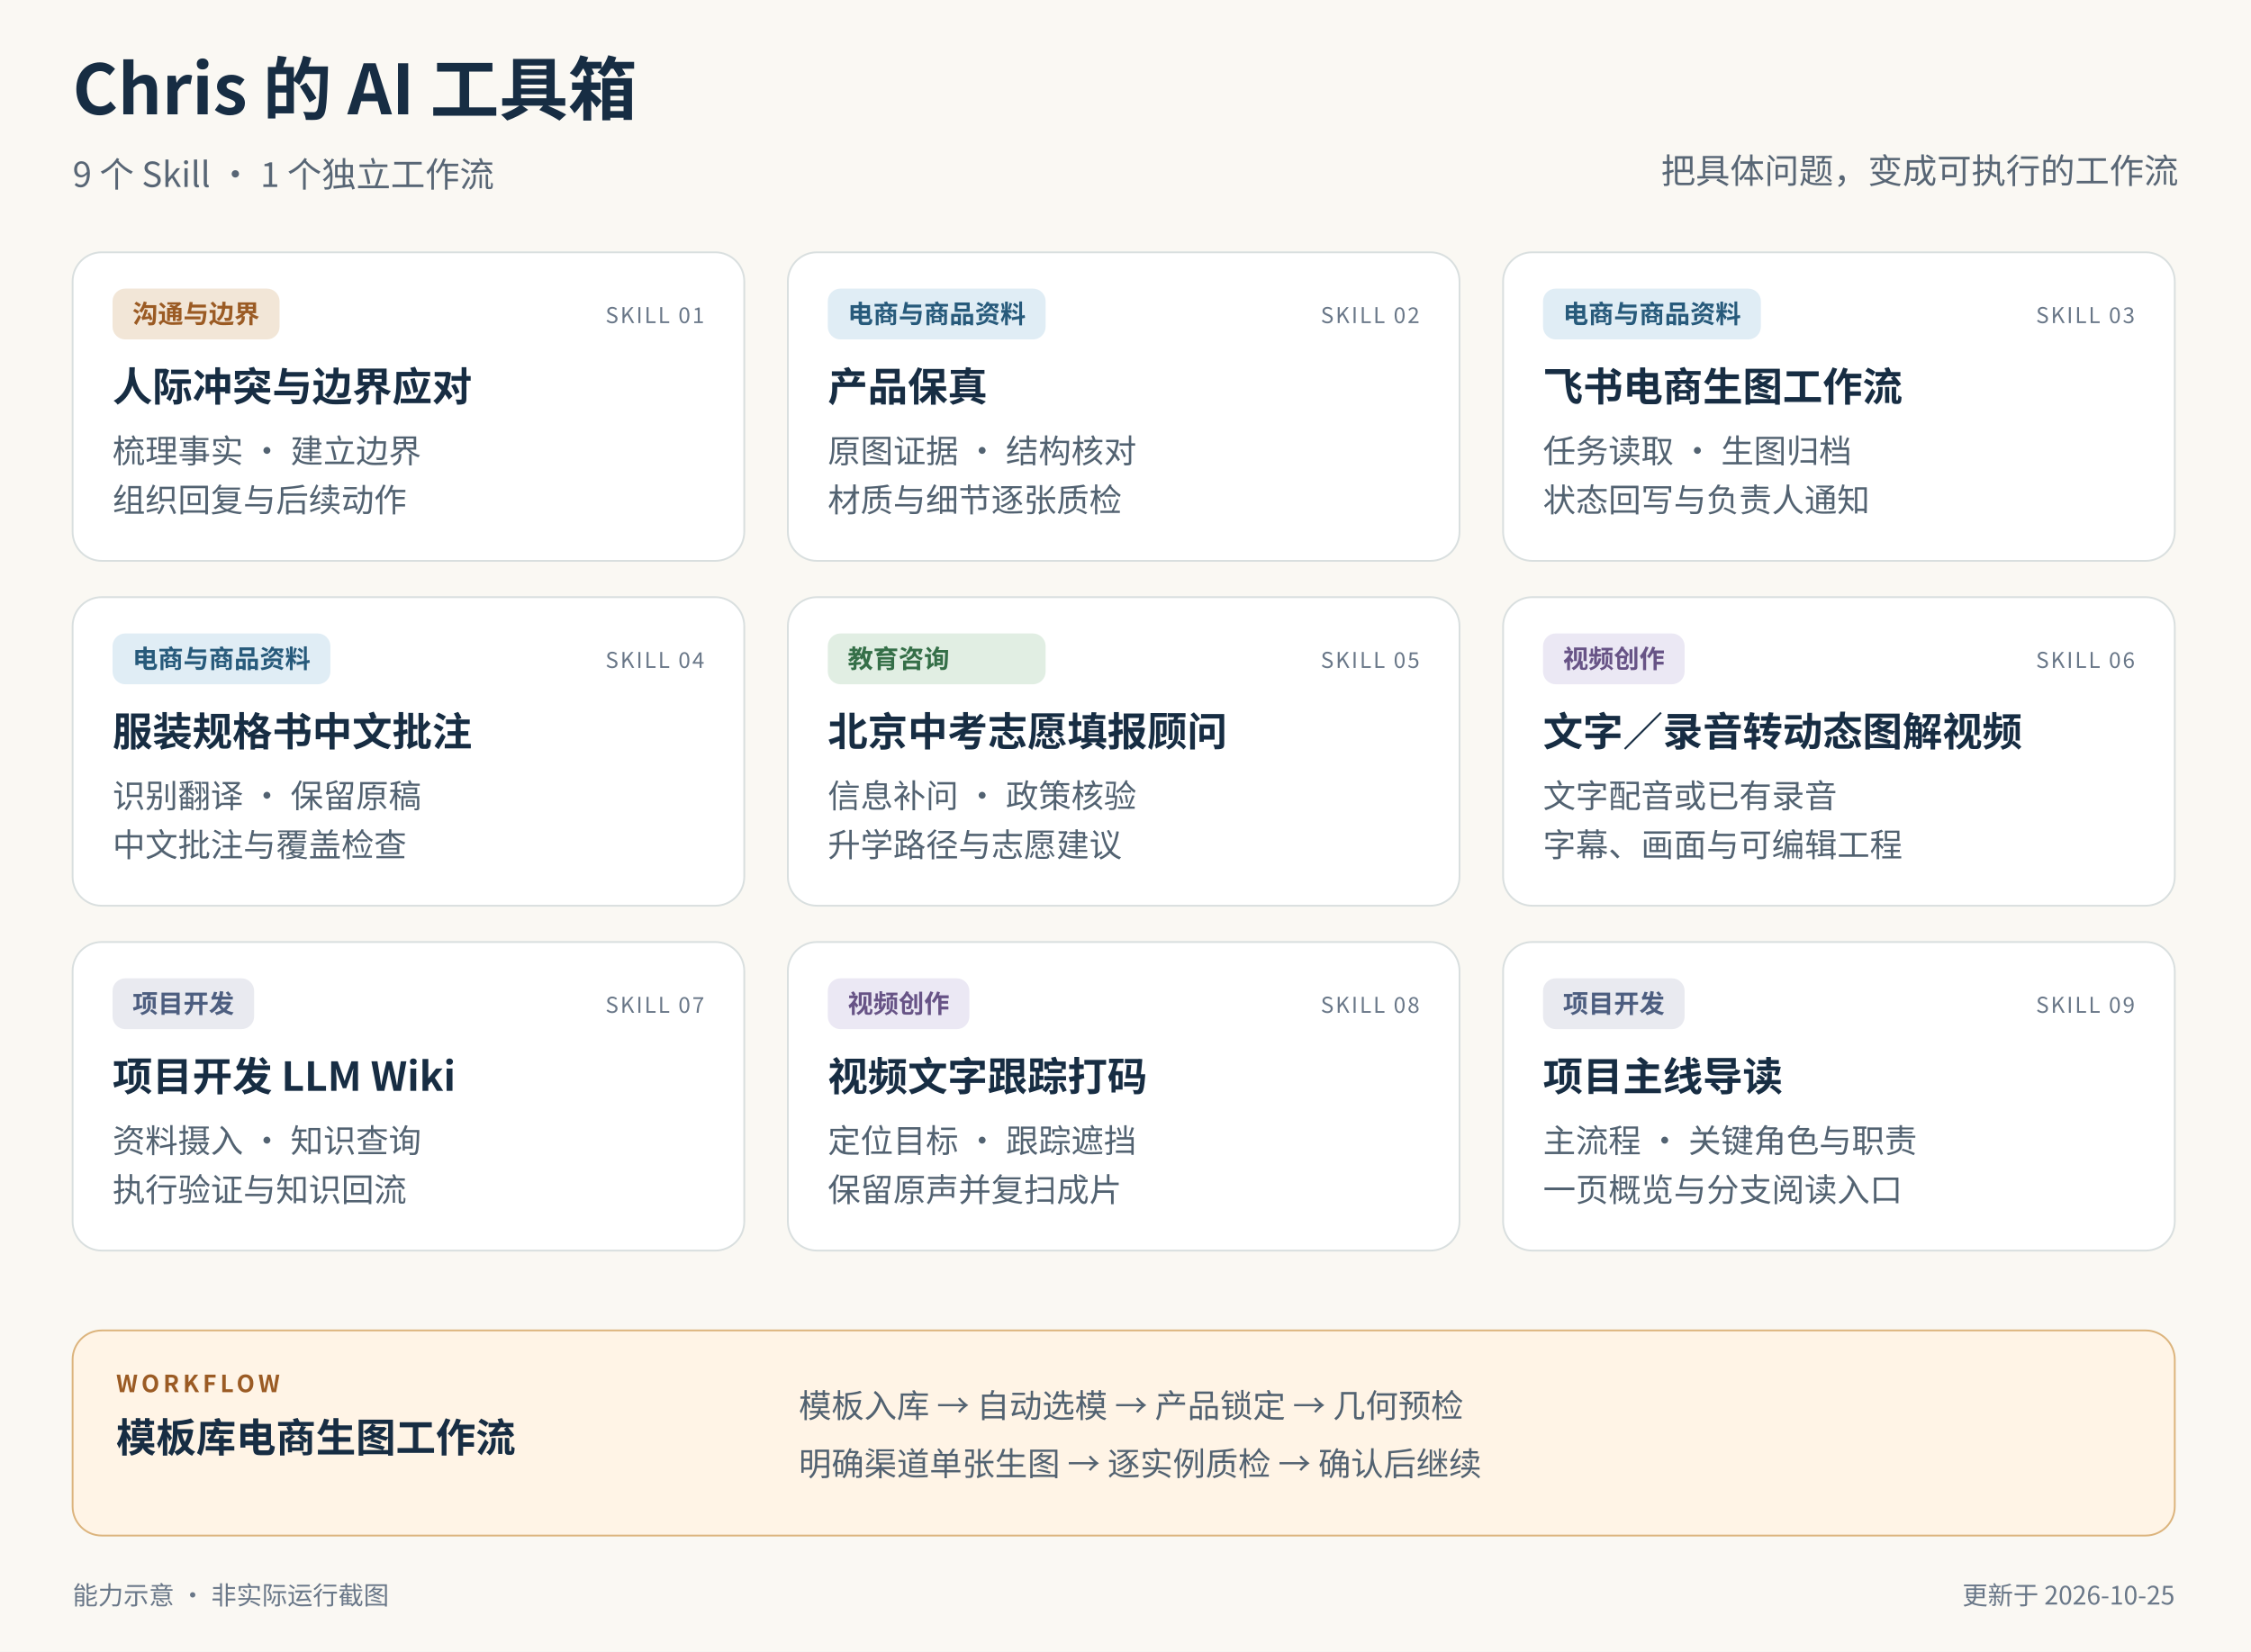
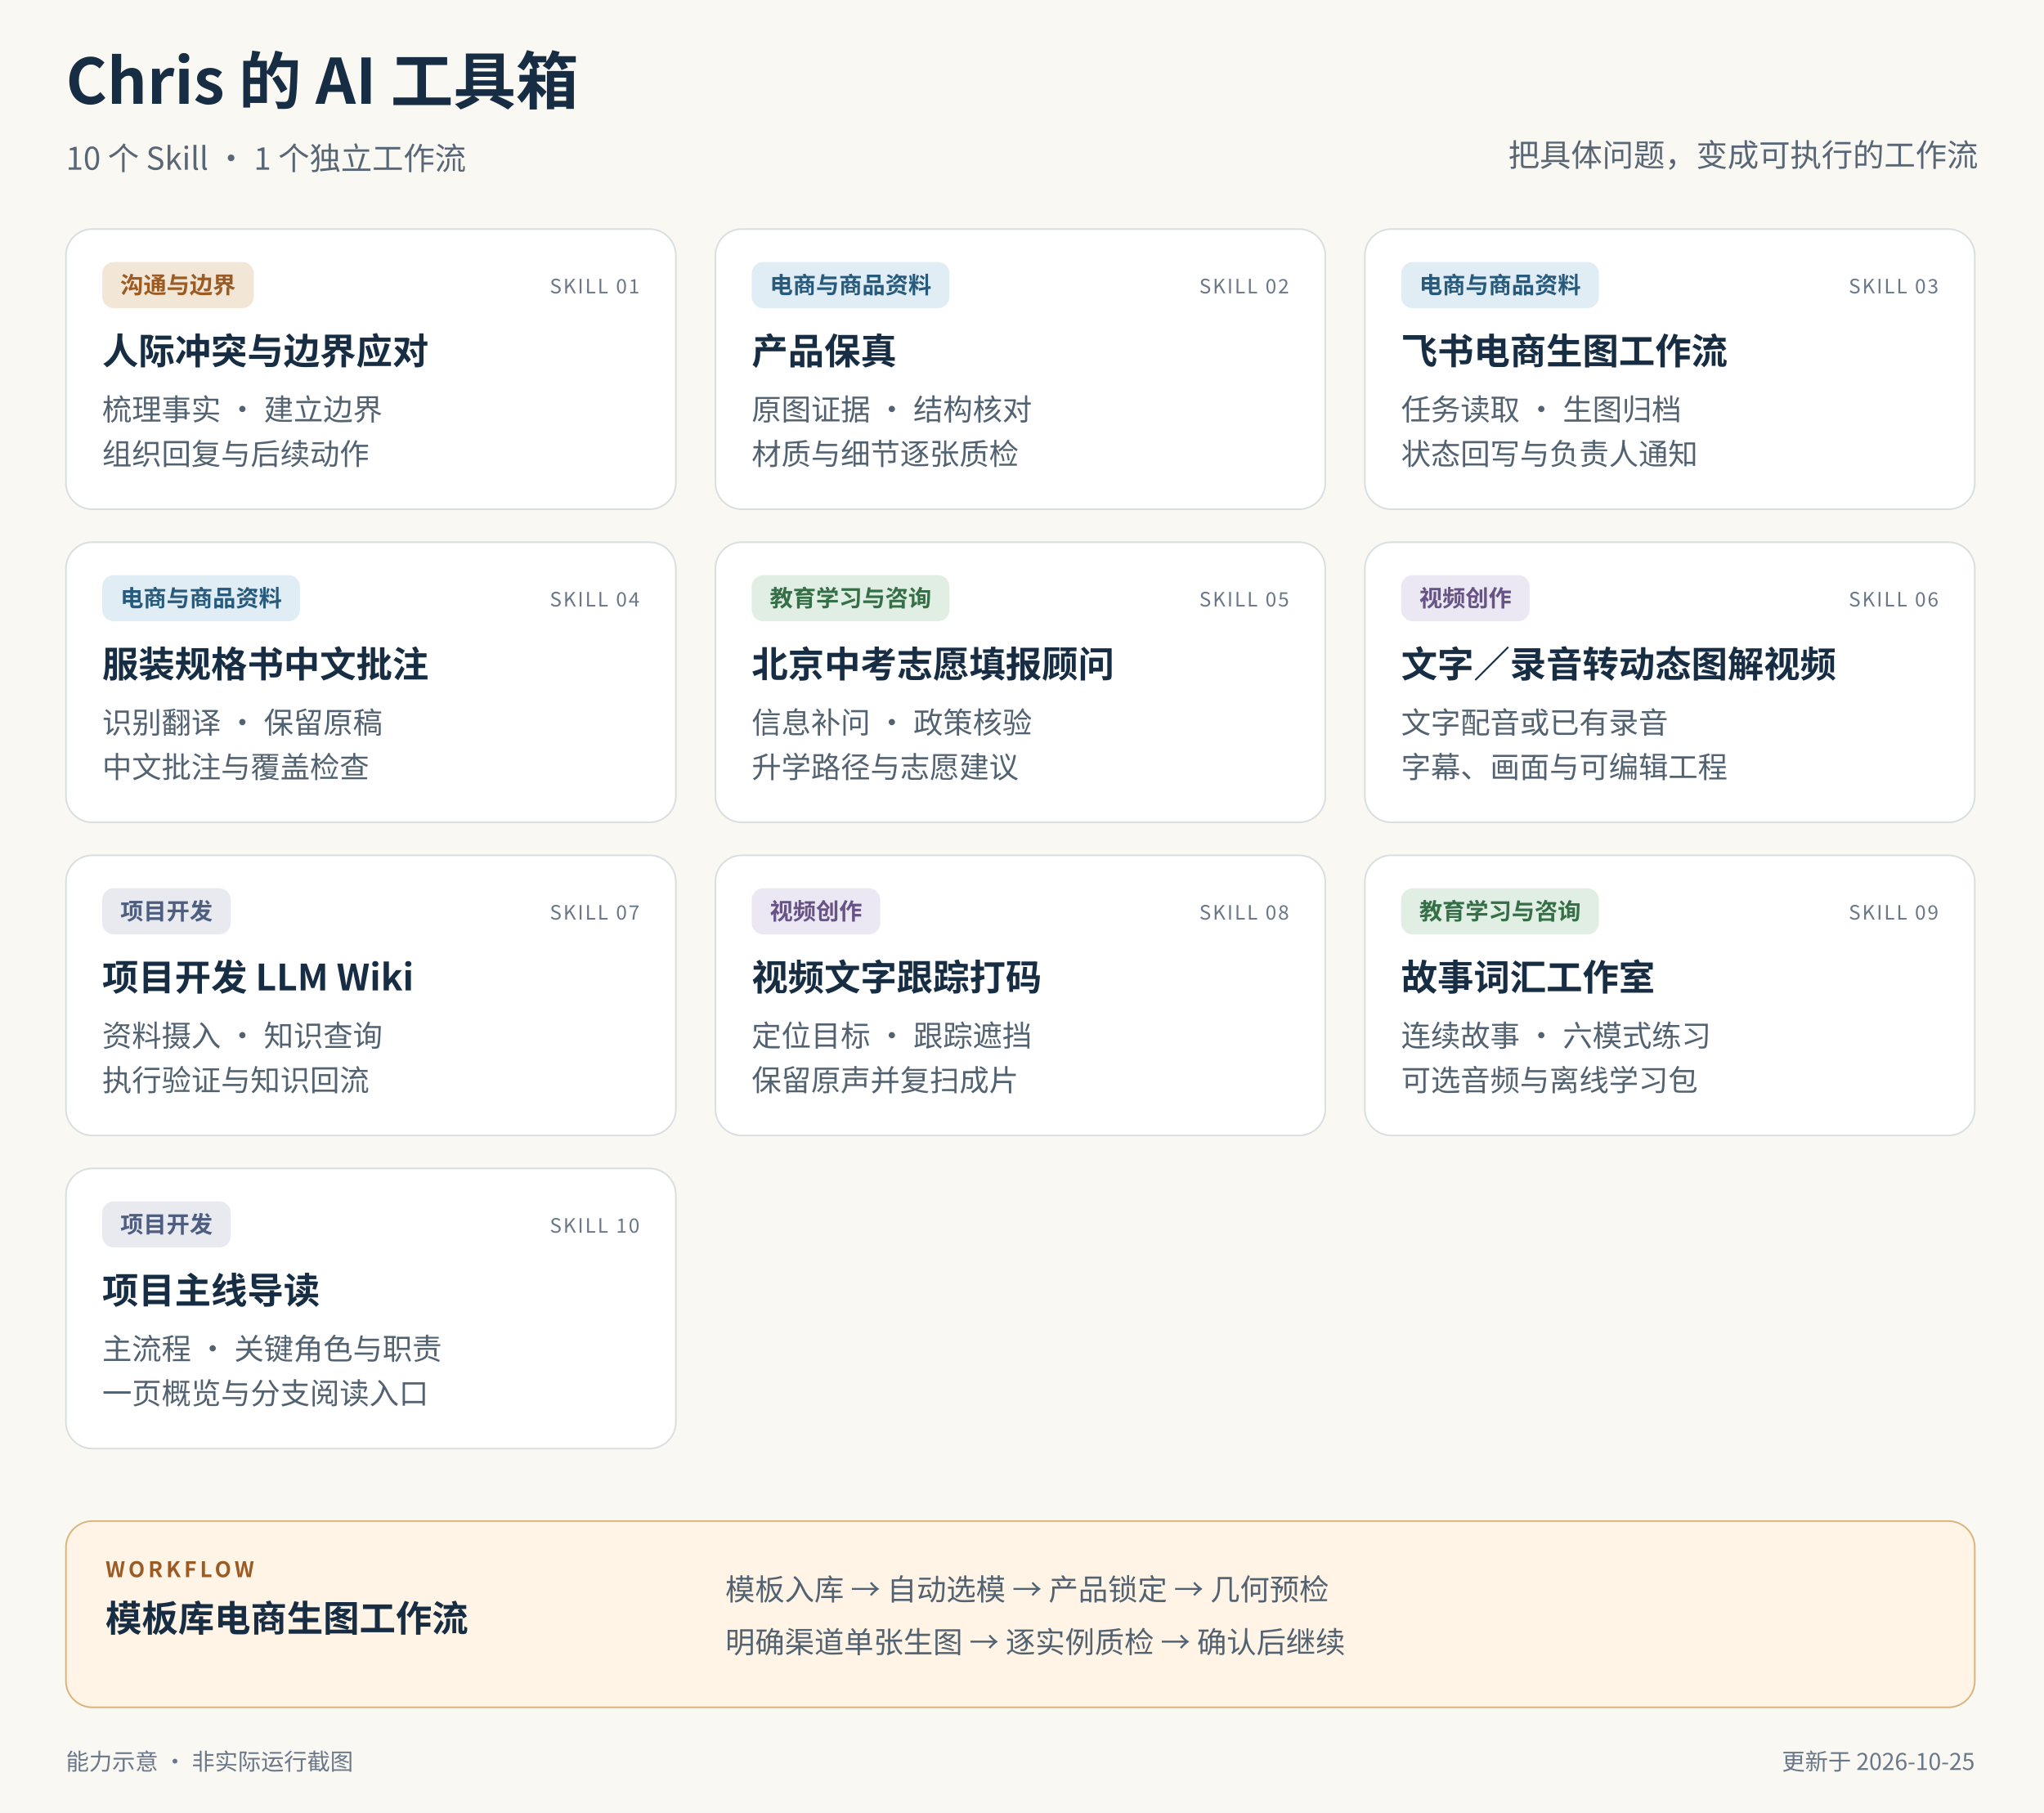
- <svg xmlns="http://www.w3.org/2000/svg" width="1240" height="910" viewBox="0 0 1240 910" role="img" aria-labelledby="title description">
+ <svg xmlns="http://www.w3.org/2000/svg" width="1240" height="1100" viewBox="0 0 1240 1100" role="img" aria-labelledby="title description">
  <style>
text { font-family: "PingFang SC", "Microsoft YaHei", "Noto Sans CJK SC", sans-serif; }
.heading { font-size: 38px; font-weight: 700; fill: #172d43; }
.subtitle { font-size: 19px; fill: #586675; }
.card-title { font-size: 22px; font-weight: 600; fill: #172d43; }
.body { font-size: 18px; fill: #526271; }
.category { font-size: 14px; font-weight: 600; }
.number { font-size: 12px; fill: #697788; letter-spacing: 1px; }
</style>
-   <rect width="1240" height="910" fill="#faf8f3" />
+   <rect width="1240" height="1100" fill="#faf8f3" />
  <text x="40" y="63" class="heading">Chris 的 AI 工具箱</text>
-   <text x="40" y="103" class="subtitle">9 个 Skill · 1 个独立工作流</text>
+   <text x="40" y="103" class="subtitle">10 个 Skill · 1 个独立工作流</text>
  <text x="1200" y="101" text-anchor="end" class="subtitle">把具体问题，变成可执行的工作流</text>
  <g transform="translate(40 139)">
    <rect width="370" height="170" rx="16" fill="#ffffff" stroke="#d9dfdf" />
    <rect x="22" y="20" width="92" height="28" rx="7" fill="#f2e6d7" />
    <text x="33" y="39" class="category" fill="#9b5b24">沟通与边界</text>
    <text x="348" y="39" text-anchor="end" class="number">SKILL 01</text>
    <text x="22" y="82" class="card-title">人际冲突与边界应对</text>
    <text x="22" y="116" class="body">梳理事实 · 建立边界</text>
    <text x="22" y="143" class="body">组织回复与后续动作</text>
  </g>
  <g transform="translate(434 139)">
    <rect width="370" height="170" rx="16" fill="#ffffff" stroke="#d9dfdf" />
    <rect x="22" y="20" width="120" height="28" rx="7" fill="#e0edf5" />
    <text x="33" y="39" class="category" fill="#275a7b">电商与商品资料</text>
    <text x="348" y="39" text-anchor="end" class="number">SKILL 02</text>
    <text x="22" y="82" class="card-title">产品保真</text>
    <text x="22" y="116" class="body">原图证据 · 结构核对</text>
    <text x="22" y="143" class="body">材质与细节逐张质检</text>
  </g>
  <g transform="translate(828 139)">
    <rect width="370" height="170" rx="16" fill="#ffffff" stroke="#d9dfdf" />
    <rect x="22" y="20" width="120" height="28" rx="7" fill="#e0edf5" />
    <text x="33" y="39" class="category" fill="#275a7b">电商与商品资料</text>
    <text x="348" y="39" text-anchor="end" class="number">SKILL 03</text>
    <text x="22" y="82" class="card-title">飞书电商生图工作流</text>
    <text x="22" y="116" class="body">任务读取 · 生图归档</text>
    <text x="22" y="143" class="body">状态回写与负责人通知</text>
  </g>
  <g transform="translate(40 329)">
    <rect width="370" height="170" rx="16" fill="#ffffff" stroke="#d9dfdf" />
    <rect x="22" y="20" width="120" height="28" rx="7" fill="#e0edf5" />
    <text x="33" y="39" class="category" fill="#275a7b">电商与商品资料</text>
    <text x="348" y="39" text-anchor="end" class="number">SKILL 04</text>
    <text x="22" y="82" class="card-title">服装规格书中文批注</text>
    <text x="22" y="116" class="body">识别翻译 · 保留原稿</text>
    <text x="22" y="143" class="body">中文批注与覆盖检查</text>
  </g>
  <g transform="translate(434 329)">
    <rect width="370" height="170" rx="16" fill="#ffffff" stroke="#d9dfdf" />
    <rect x="22" y="20" width="120" height="28" rx="7" fill="#e1eee3" />
-     <text x="33" y="39" class="category" fill="#356f48">教育咨询</text>
+     <text x="33" y="39" class="category" fill="#356f48">教育学习与咨询</text>
    <text x="348" y="39" text-anchor="end" class="number">SKILL 05</text>
    <text x="22" y="82" class="card-title">北京中考志愿填报顾问</text>
    <text x="22" y="116" class="body">信息补问 · 政策核验</text>
    <text x="22" y="143" class="body">升学路径与志愿建议</text>
  </g>
  <g transform="translate(828 329)">
    <rect width="370" height="170" rx="16" fill="#ffffff" stroke="#d9dfdf" />
    <rect x="22" y="20" width="78" height="28" rx="7" fill="#ebe8f4" />
    <text x="33" y="39" class="category" fill="#675386">视频创作</text>
    <text x="348" y="39" text-anchor="end" class="number">SKILL 06</text>
    <text x="22" y="82" class="card-title">文字／录音转动态图解视频</text>
    <text x="22" y="116" class="body">文字配音或已有录音</text>
    <text x="22" y="143" class="body">字幕、画面与可编辑工程</text>
  </g>
  <g transform="translate(40 519)">
    <rect width="370" height="170" rx="16" fill="#ffffff" stroke="#d9dfdf" />
    <rect x="22" y="20" width="78" height="28" rx="7" fill="#e9eaf0" />
    <text x="33" y="39" class="category" fill="#4d5e80">项目开发</text>
    <text x="348" y="39" text-anchor="end" class="number">SKILL 07</text>
    <text x="22" y="82" class="card-title">项目开发 LLM Wiki</text>
    <text x="22" y="116" class="body">资料摄入 · 知识查询</text>
    <text x="22" y="143" class="body">执行验证与知识回流</text>
  </g>
  <g transform="translate(434 519)">
    <rect width="370" height="170" rx="16" fill="#ffffff" stroke="#d9dfdf" />
    <rect x="22" y="20" width="78" height="28" rx="7" fill="#ebe8f4" />
    <text x="33" y="39" class="category" fill="#675386">视频创作</text>
    <text x="348" y="39" text-anchor="end" class="number">SKILL 08</text>
    <text x="22" y="82" class="card-title">视频文字跟踪打码</text>
    <text x="22" y="116" class="body">定位目标 · 跟踪遮挡</text>
    <text x="22" y="143" class="body">保留原声并复扫成片</text>
  </g>
  <g transform="translate(828 519)">
    <rect width="370" height="170" rx="16" fill="#ffffff" stroke="#d9dfdf" />
+     <rect x="22" y="20" width="120" height="28" rx="7" fill="#e1eee3" />
+     <text x="33" y="39" class="category" fill="#356f48">教育学习与咨询</text>
+     <text x="348" y="39" text-anchor="end" class="number">SKILL 09</text>
+     <text x="22" y="82" class="card-title">故事词汇工作室</text>
+     <text x="22" y="116" class="body">连续故事 · 六模式练习</text>
+     <text x="22" y="143" class="body">可选音频与离线学习包</text>
+   </g>
+   <g transform="translate(40 709)">
+     <rect width="370" height="170" rx="16" fill="#ffffff" stroke="#d9dfdf" />
    <rect x="22" y="20" width="78" height="28" rx="7" fill="#e9eaf0" />
    <text x="33" y="39" class="category" fill="#4d5e80">项目开发</text>
-     <text x="348" y="39" text-anchor="end" class="number">SKILL 09</text>
+     <text x="348" y="39" text-anchor="end" class="number">SKILL 10</text>
    <text x="22" y="82" class="card-title">项目主线导读</text>
    <text x="22" y="116" class="body">主流程 · 关键角色与职责</text>
    <text x="22" y="143" class="body">一页概览与分支阅读入口</text>
  </g>
-   <g transform="translate(40 733)">
+   <g transform="translate(40 923)">
    <rect width="1158" height="113" rx="16" fill="#fff4e6" stroke="#dcb47d" />
    <text x="24" y="34" font-size="13" font-weight="700" letter-spacing="2" fill="#9b5b24">WORKFLOW</text>
    <text x="24" y="67" class="card-title">模板库电商生图工作流</text>
    <text x="400" y="48" class="body">模板入库 → 自动选模 → 产品锁定 → 几何预检</text>
    <text x="400" y="80" class="body">明确渠道单张生图 → 逐实例质检 → 确认后继续</text>
  </g>
-   <text x="40" y="884" font-size="14" fill="#697788">能力示意 · 非实际运行截图</text>
-   <text x="1198" y="884" text-anchor="end" font-size="14" fill="#697788">更新于 2026-10-25</text>
+   <text x="40" y="1074" font-size="14" fill="#697788">能力示意 · 非实际运行截图</text>
+   <text x="1198" y="1074" text-anchor="end" font-size="14" fill="#697788">更新于 2026-10-25</text>
</svg>
